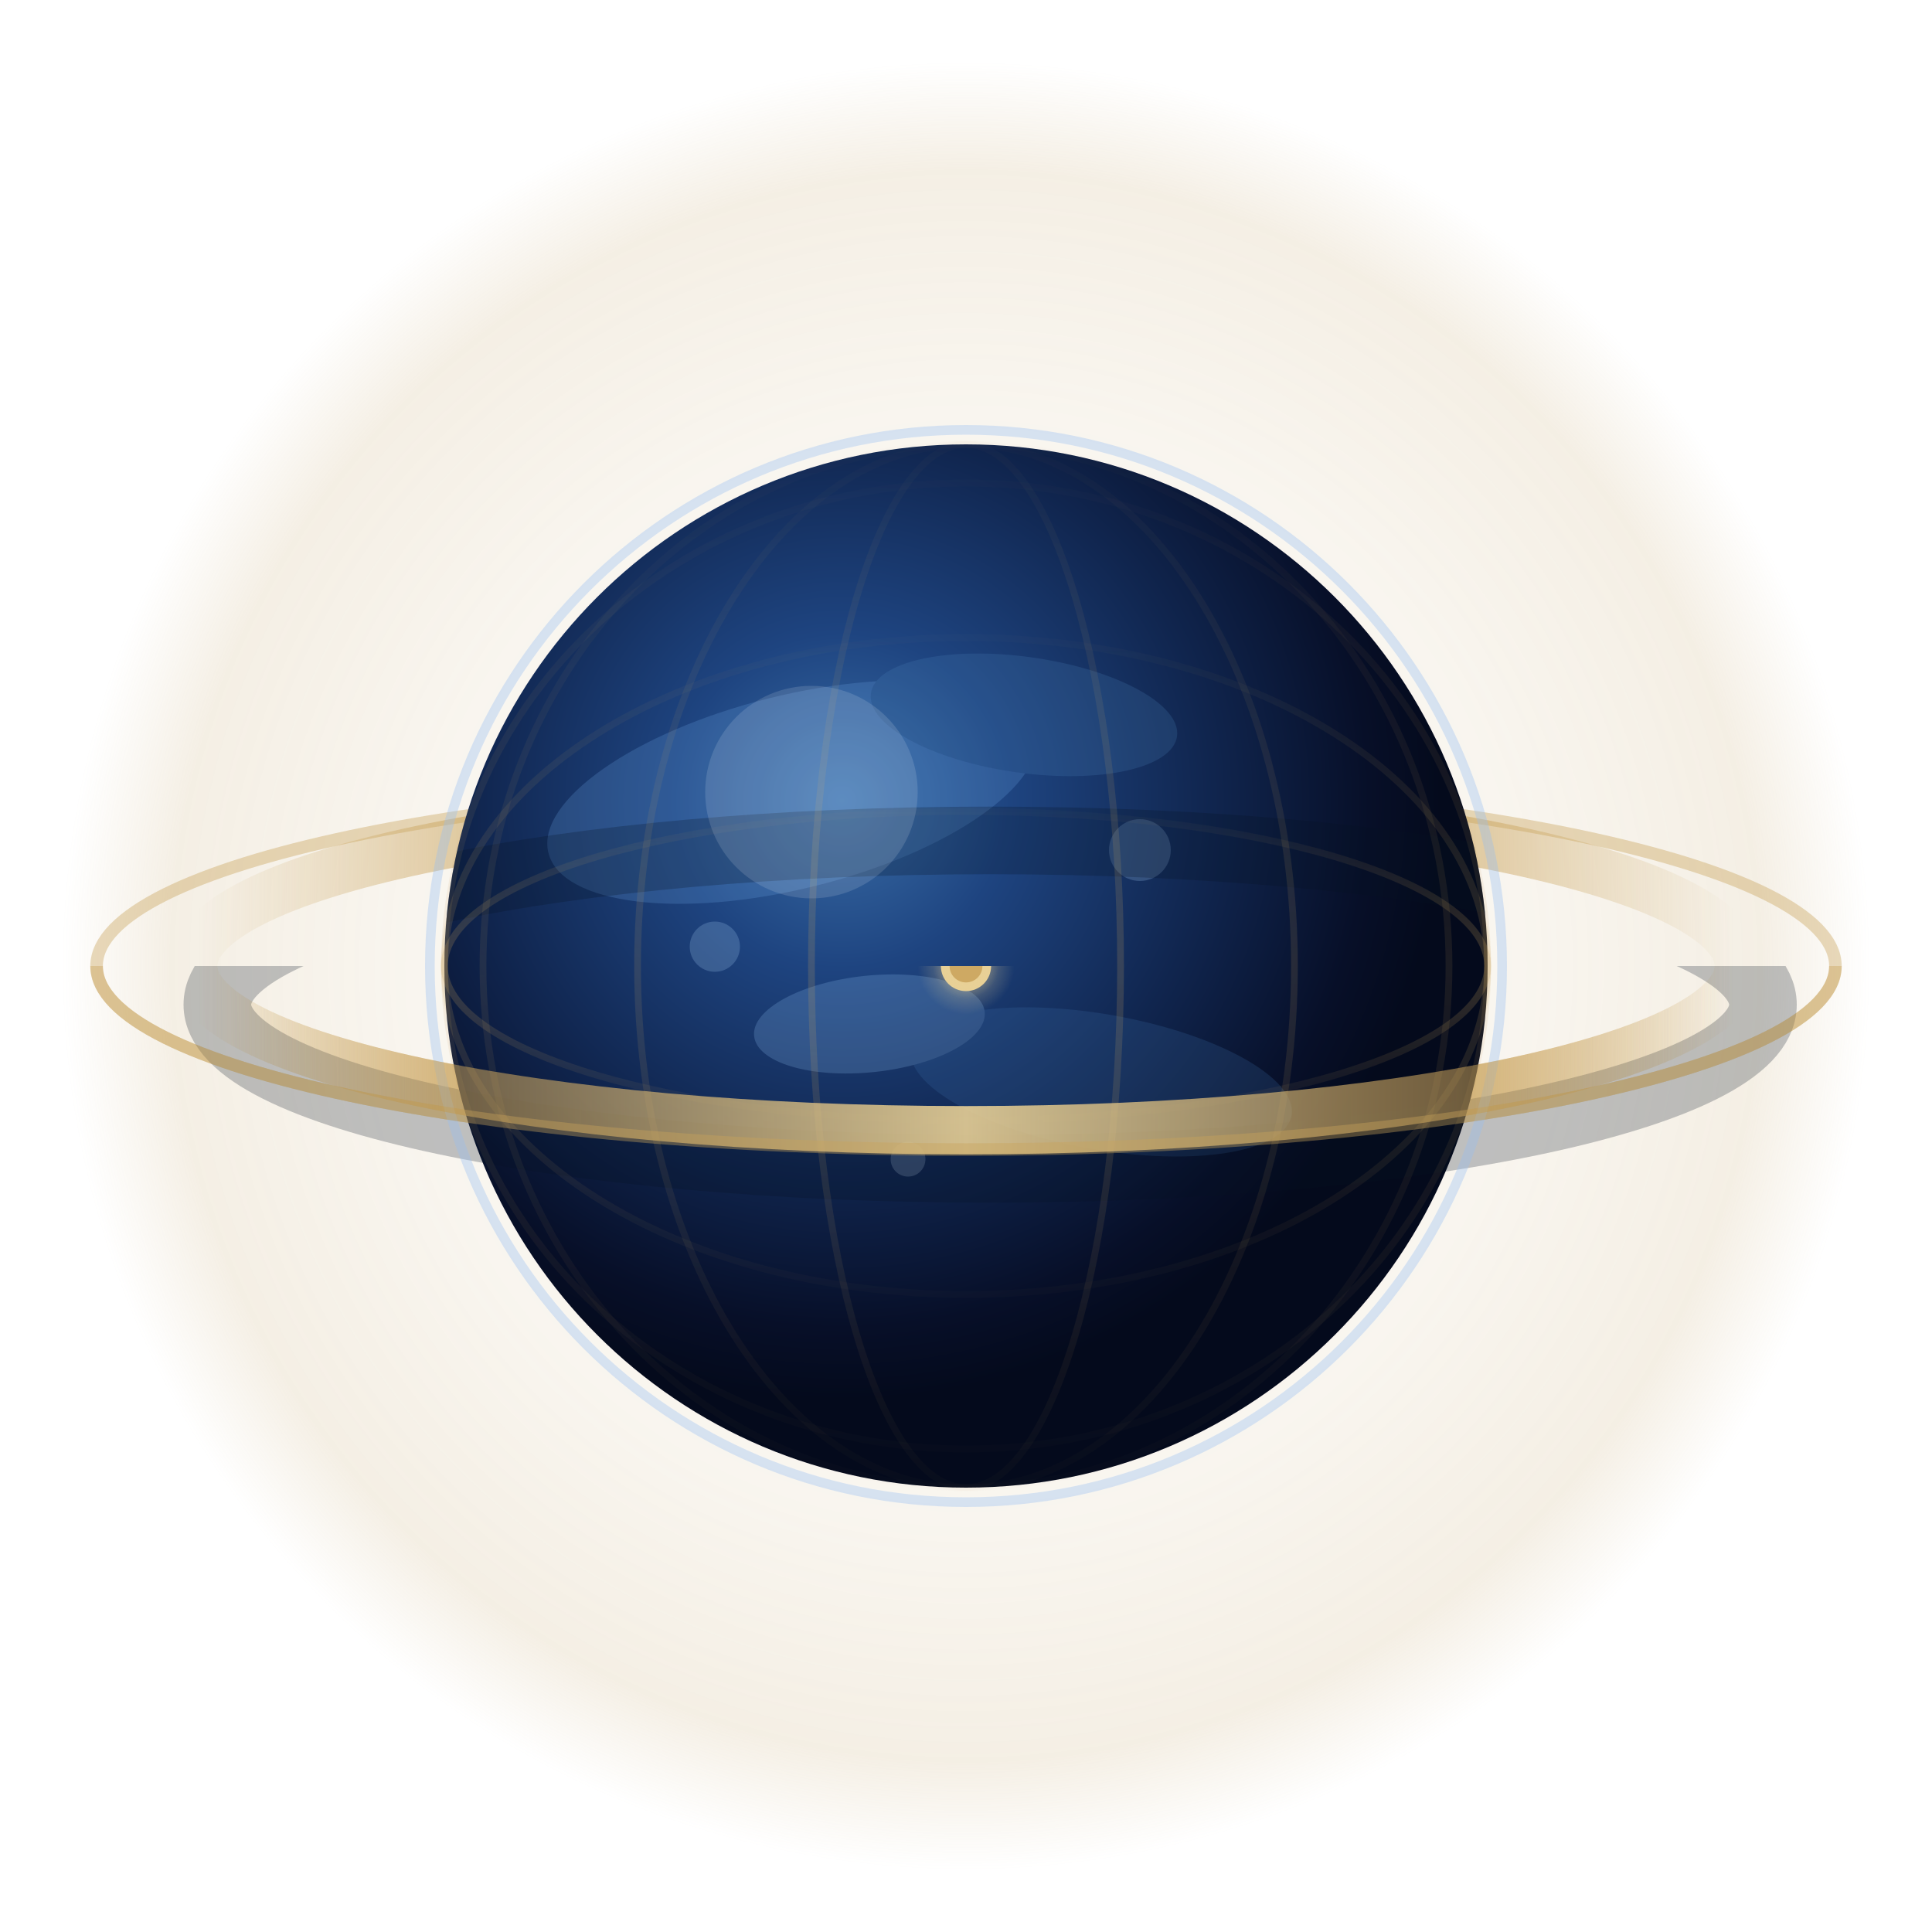
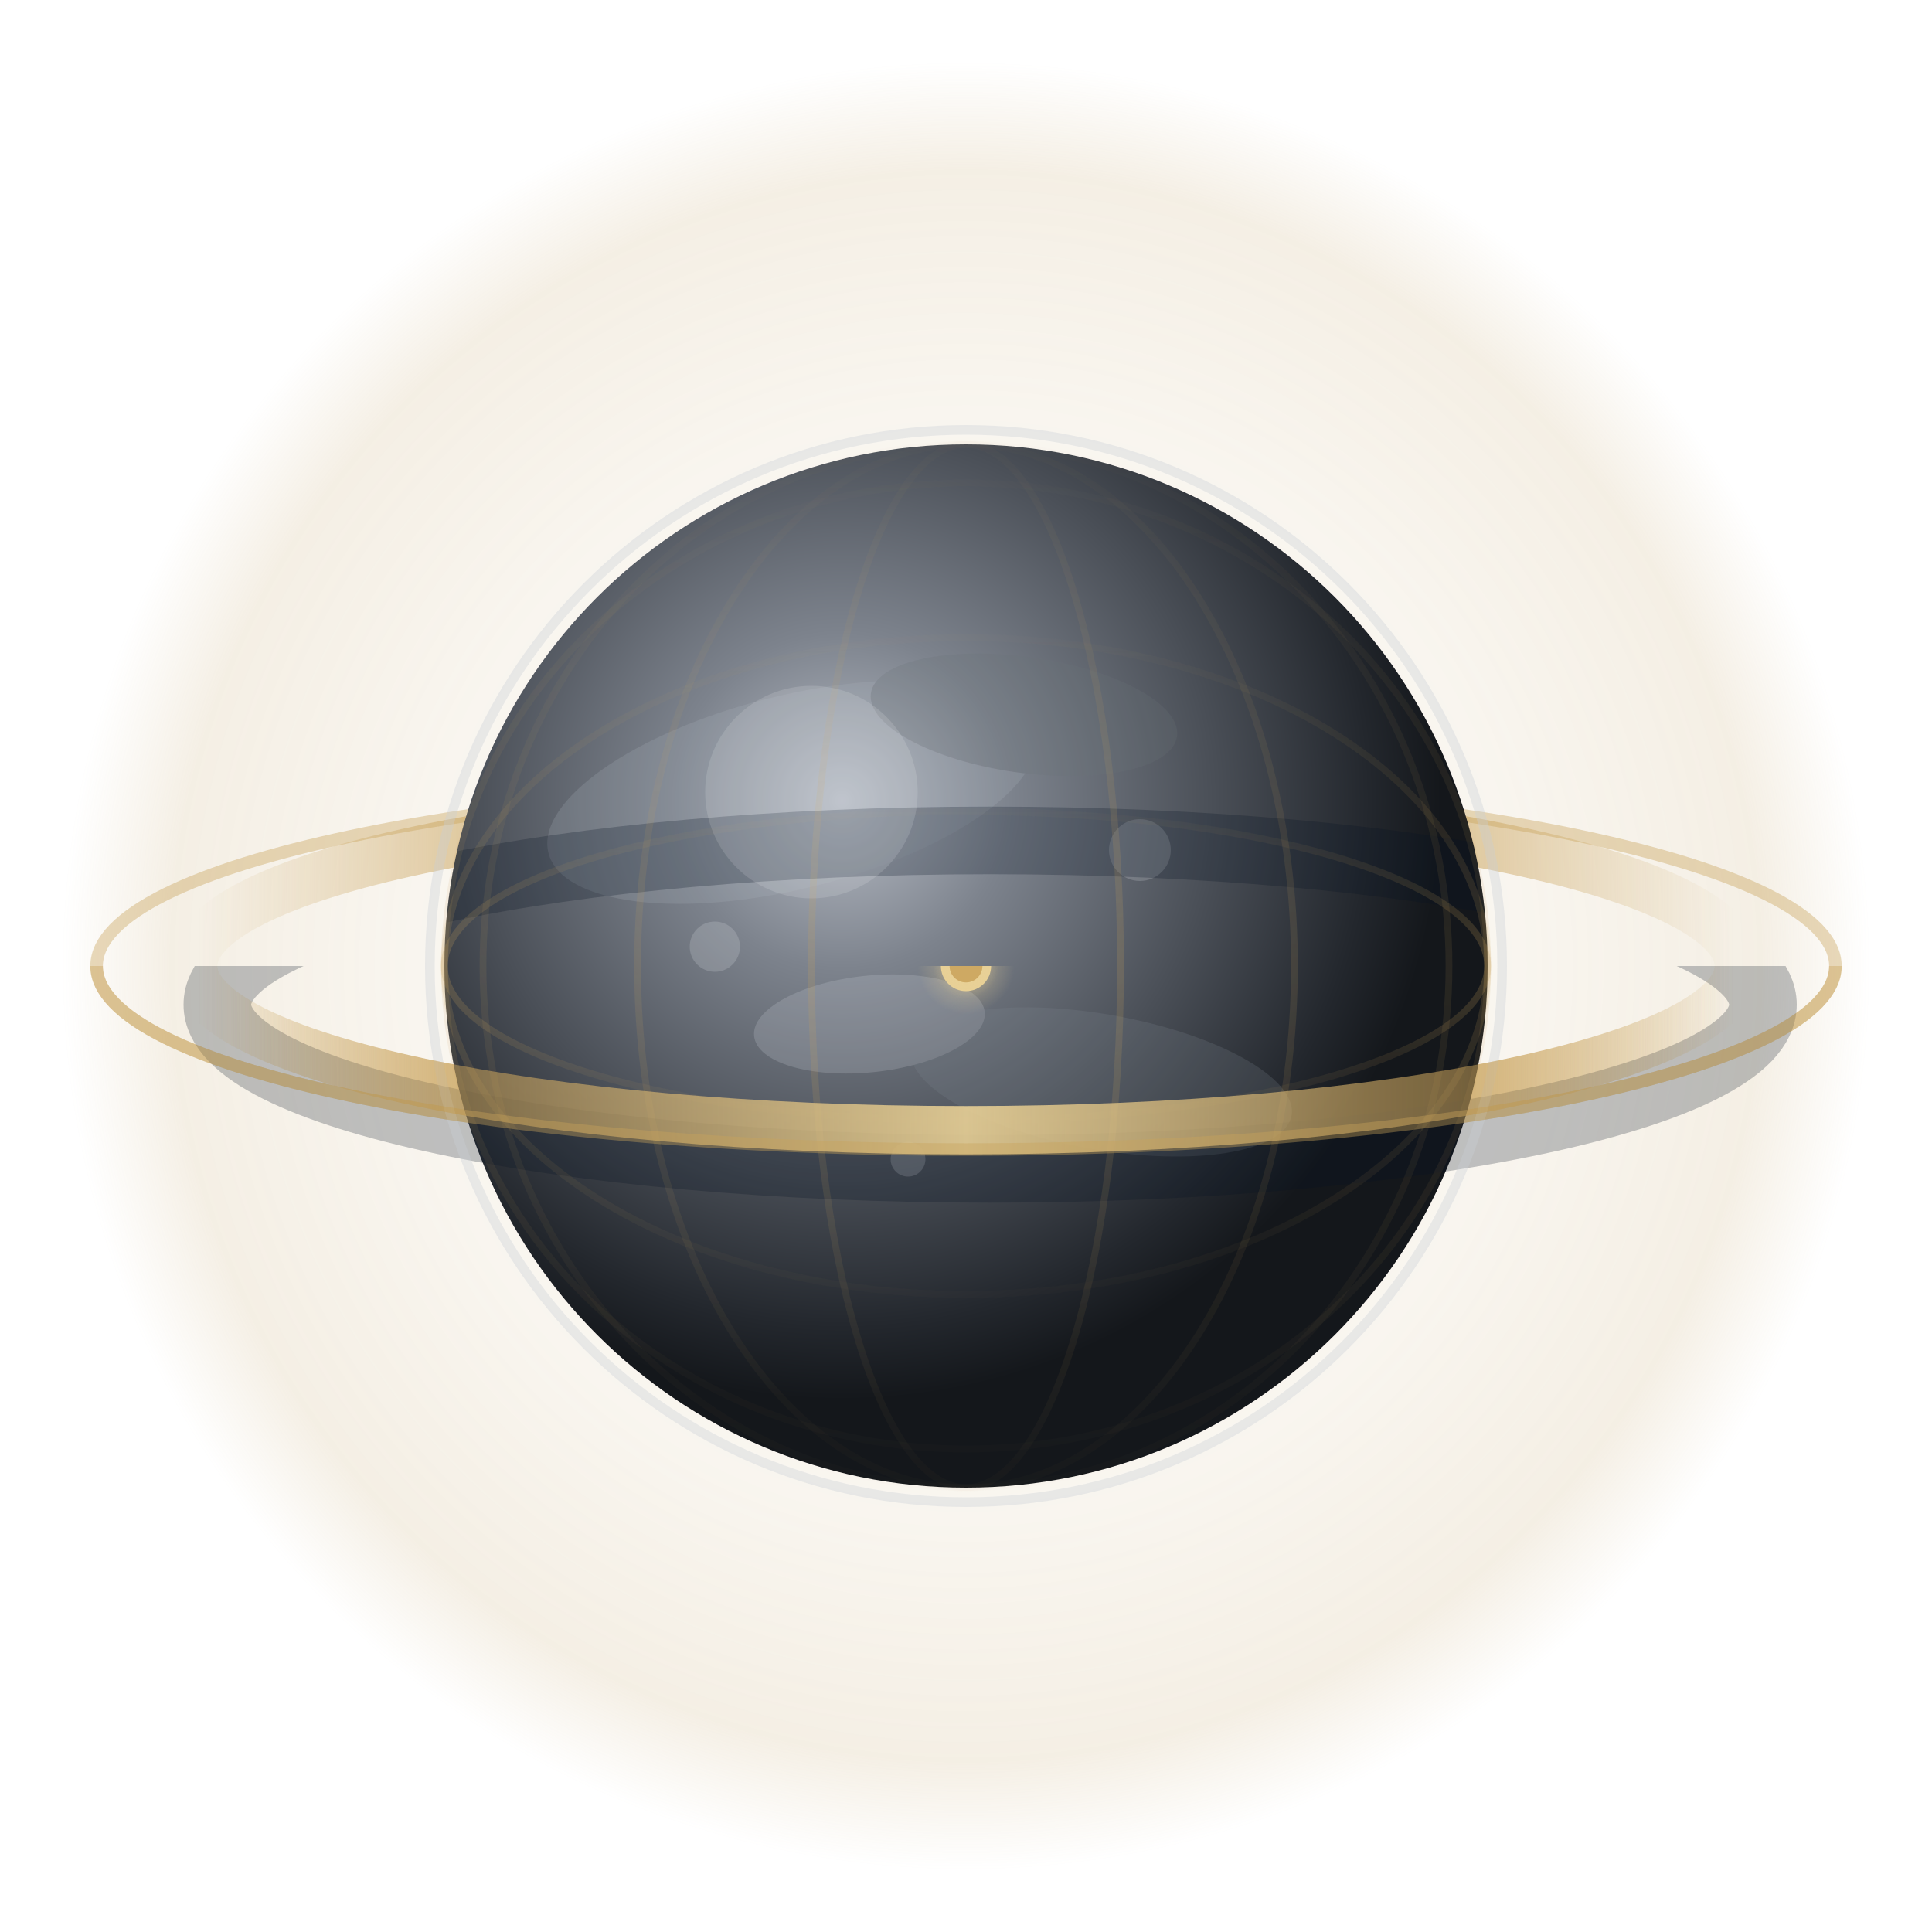
<svg xmlns="http://www.w3.org/2000/svg" xmlns:xlink="http://www.w3.org/1999/xlink" viewBox="0 0 200 200" width="200" height="200">
  <defs>
    <radialGradient id="planetGrad" cx="38%" cy="34%" r="58%">
-       <stop offset="0%" stop-color="#3a6ea8" />
-       <stop offset="28%" stop-color="#1e4480" />
-       <stop offset="62%" stop-color="#10254e" />
-       <stop offset="88%" stop-color="#070f28" />
-       <stop offset="100%" stop-color="#040a1c" />
+       <stop offset="0%" stop-color="#b9bec7" />
+       <stop offset="28%" stop-color="#7d838d" />
+       <stop offset="62%" stop-color="#4a4f57" />
+       <stop offset="88%" stop-color="#23272d" />
+       <stop offset="100%" stop-color="#14171b" />
    </radialGradient>
    <radialGradient id="atmoGrad" cx="50%" cy="50" r="50%">
-       <stop offset="82%" stop-color="rgba(120,170,230,0)" />
-       <stop offset="92%" stop-color="rgba(150,190,240,.28)" />
+       <stop offset="82%" stop-color="rgba(185,190,199,0)" />
+       <stop offset="92%" stop-color="rgba(200,205,212,.28)" />
      <stop offset="98%" stop-color="rgba(200,170,110,.45)" />
      <stop offset="100%" stop-color="rgba(200,170,110,0)" />
    </radialGradient>
    <radialGradient id="glowGrad" cx="50%" cy="50%" r="50%">
      <stop offset="0%" stop-color="rgba(190,155,90,0)" />
      <stop offset="62%" stop-color="rgba(190,155,90,.10)" />
      <stop offset="88%" stop-color="rgba(190,155,90,.16)" />
      <stop offset="100%" stop-color="rgba(190,155,90,0)" />
    </radialGradient>
    <radialGradient id="satGlow" cx="50%" cy="50%" r="50%">
      <stop offset="0%" stop-color="rgba(232,208,150,.55)" />
      <stop offset="100%" stop-color="rgba(232,208,150,0)" />
    </radialGradient>
    <linearGradient id="ringGrad" x1="0%" y1="0%" x2="100%" y2="0%">
      <stop offset="0%" stop-color="rgba(201,162,90,0)" />
      <stop offset="18%" stop-color="rgba(201,162,90,.55)" />
      <stop offset="50%" stop-color="rgba(232,208,150,.9)" />
      <stop offset="82%" stop-color="rgba(201,162,90,.55)" />
      <stop offset="100%" stop-color="rgba(201,162,90,0)" />
    </linearGradient>
    <linearGradient id="wireGrad" x1="0%" y1="0%" x2="0%" y2="100%">
      <stop offset="0%" stop-color="rgba(201,162,90,.05)" />
      <stop offset="50%" stop-color="rgba(201,162,90,.5)" />
      <stop offset="100%" stop-color="rgba(201,162,90,.05)" />
    </linearGradient>
    <filter id="starGlow" x="-60%" y="-60%" width="220%" height="220%">
      <feGaussianBlur stdDeviation="1.2" result="blur" />
      <feMerge>
        <feMergeNode in="blur" />
        <feMergeNode in="SourceGraphic" />
      </feMerge>
    </filter>
    <clipPath id="planetClip">
      <circle cx="100" cy="100" r="54" />
    </clipPath>
    <clipPath id="shadowClip">
      <rect x="0" y="100" width="200" height="100" />
      <circle cx="100" cy="100" r="54" />
    </clipPath>
    <clipPath id="ringFrontClip">
      <rect x="0" y="100" width="200" height="100" />
    </clipPath>
    <g id="ringSystem">
      <g>
        <animateTransform attributeName="transform" type="rotate" values="-11.5;-8.5;-11.5" keyTimes="0;0.5;1" calcMode="spline" keySplines="0.45 0 0.55 1;0.45 0 0.55 1" dur="15s" repeatCount="indefinite" />
        <ellipse cx="0" cy="0" rx="80" ry="17" fill="none" stroke="url(#ringGrad)" stroke-width="5" />
        <ellipse cx="0" cy="0" rx="90" ry="19" fill="none" stroke="rgba(201,162,90,.4)" stroke-width="1.3" />
        <g>
          <circle r="5" fill="url(#satGlow)" />
          <circle r="2.6" fill="#e8d096" />
          <animateMotion dur="46s" repeatCount="indefinite" path="M 80,0 A 80,17 0 1 1 -80,0 A 80,17 0 1 1 80,0" />
        </g>
        <g opacity=".85">
          <circle r="3.4" fill="url(#satGlow)" />
          <circle r="1.7" fill="#c9a25a" />
          <animateMotion dur="46s" begin="-23s" repeatCount="indefinite" path="M 80,0 A 80,17 0 1 1 -80,0 A 80,17 0 1 1 80,0" />
        </g>
      </g>
    </g>
  </defs>
  <circle cx="100" cy="100" r="94" fill="url(#glowGrad)">
    <animate attributeName="opacity" values=".75;1;.75" dur="7s" repeatCount="indefinite" />
  </circle>
  <g filter="url(#starGlow)" fill="#c9a25a">
    <circle cx="28" cy="38" r="1.4" opacity="0">
      <animate attributeName="opacity" values="0;.8;0" dur="4s" repeatCount="indefinite" />
    </circle>
    <circle cx="168" cy="46" r="1" opacity="0">
      <animate attributeName="opacity" values="0;.65;0" dur="5.5s" begin="1s" repeatCount="indefinite" />
    </circle>
    <circle cx="42" cy="162" r="1.2" opacity="0">
      <animate attributeName="opacity" values="0;.7;0" dur="4.8s" begin="2s" repeatCount="indefinite" />
    </circle>
    <circle cx="158" cy="156" r="1.3" opacity="0">
      <animate attributeName="opacity" values="0;.55;0" dur="6s" begin=".5s" repeatCount="indefinite" />
    </circle>
  </g>
  <g transform="translate(100,100)">
    <use xlink:href="#ringSystem" href="#ringSystem" />
  </g>
  <circle cx="100" cy="100" r="54" fill="url(#planetGrad)" />
  <g opacity=".22">
-     <ellipse cx="82" cy="82" rx="26" ry="10" fill="#6fa8e8" transform="rotate(-14,82,82)" />
-     <ellipse cx="114" cy="112" rx="20" ry="7" fill="#3a6ea8" transform="rotate(10,114,112)" />
-     <ellipse cx="90" cy="106" rx="12" ry="5" fill="#8fc0f0" transform="rotate(-6,90,106)" />
-     <ellipse cx="106" cy="74" rx="16" ry="6" fill="#4a80b8" transform="rotate(8,106,74)" />
-     <circle cx="74" cy="98" r="2.6" fill="#a8d0f8" />
-     <circle cx="118" cy="88" r="3.2" fill="#a8d0f8" />
-     <circle cx="94" cy="120" r="1.8" fill="#c8e0f8" />
+     <ellipse cx="82" cy="82" rx="26" ry="10" fill="#aab0b9" transform="rotate(-14,82,82)" />
+     <ellipse cx="114" cy="112" rx="20" ry="7" fill="#7d838d" transform="rotate(10,114,112)" />
+     <ellipse cx="90" cy="106" rx="12" ry="5" fill="#c9ced6" transform="rotate(-6,90,106)" />
+     <ellipse cx="106" cy="74" rx="16" ry="6" fill="#6b7178" transform="rotate(8,106,74)" />
+     <circle cx="74" cy="98" r="2.6" fill="#d4d9df" />
+     <circle cx="118" cy="88" r="3.2" fill="#d4d9df" />
+     <circle cx="94" cy="120" r="1.8" fill="#e2e6eb" />
  </g>
  <g clip-path="url(#shadowClip)">
    <g transform="translate(100,100)">
      <g>
        <animateTransform attributeName="transform" type="rotate" values="-11.5;-8.5;-11.5" keyTimes="0;0.5;1" calcMode="spline" keySplines="0.45 0 0.55 1;0.45 0 0.55 1" dur="15s" repeatCount="indefinite" />
        <ellipse cx="2.5" cy="4" rx="80" ry="17" fill="none" stroke="#061020" stroke-width="7" opacity=".24" />
      </g>
    </g>
  </g>
  <g>
    <ellipse cx="100" cy="100" rx="54" ry="16" fill="none" stroke="url(#wireGrad)" stroke-width=".7" opacity=".5" />
    <ellipse cx="100" cy="100" rx="54" ry="34" fill="none" stroke="url(#wireGrad)" stroke-width=".7" opacity=".38" />
    <ellipse cx="100" cy="100" rx="54" ry="50" fill="none" stroke="url(#wireGrad)" stroke-width=".7" opacity=".26" />
    <ellipse cx="100" cy="100" rx="16" ry="54" fill="none" stroke="url(#wireGrad)" stroke-width=".7" opacity=".4" />
    <ellipse cx="100" cy="100" rx="34" ry="54" fill="none" stroke="url(#wireGrad)" stroke-width=".7" opacity=".3" />
    <ellipse cx="100" cy="100" rx="50" ry="54" fill="none" stroke="url(#wireGrad)" stroke-width=".7" opacity=".22" />
    <animateTransform attributeName="transform" type="rotate" from="0 100 100" to="360 100 100" dur="90s" repeatCount="indefinite" />
  </g>
-   <circle cx="100" cy="100" r="55.5" fill="none" stroke="rgba(150,190,240,.35)" stroke-width="1" />
+   <circle cx="100" cy="100" r="55.5" fill="none" stroke="rgba(200,205,212,.35)" stroke-width="1" />
  <circle cx="100" cy="100" r="56" fill="url(#atmoGrad)" />
  <circle cx="84" cy="82" r="11" fill="rgba(255,255,255,.13)">
    <animate attributeName="opacity" values=".10;.18;.10" dur="6s" repeatCount="indefinite" />
  </circle>
  <g clip-path="url(#ringFrontClip)">
    <g transform="translate(100,100)">
      <use xlink:href="#ringSystem" href="#ringSystem" />
    </g>
  </g>
</svg>
